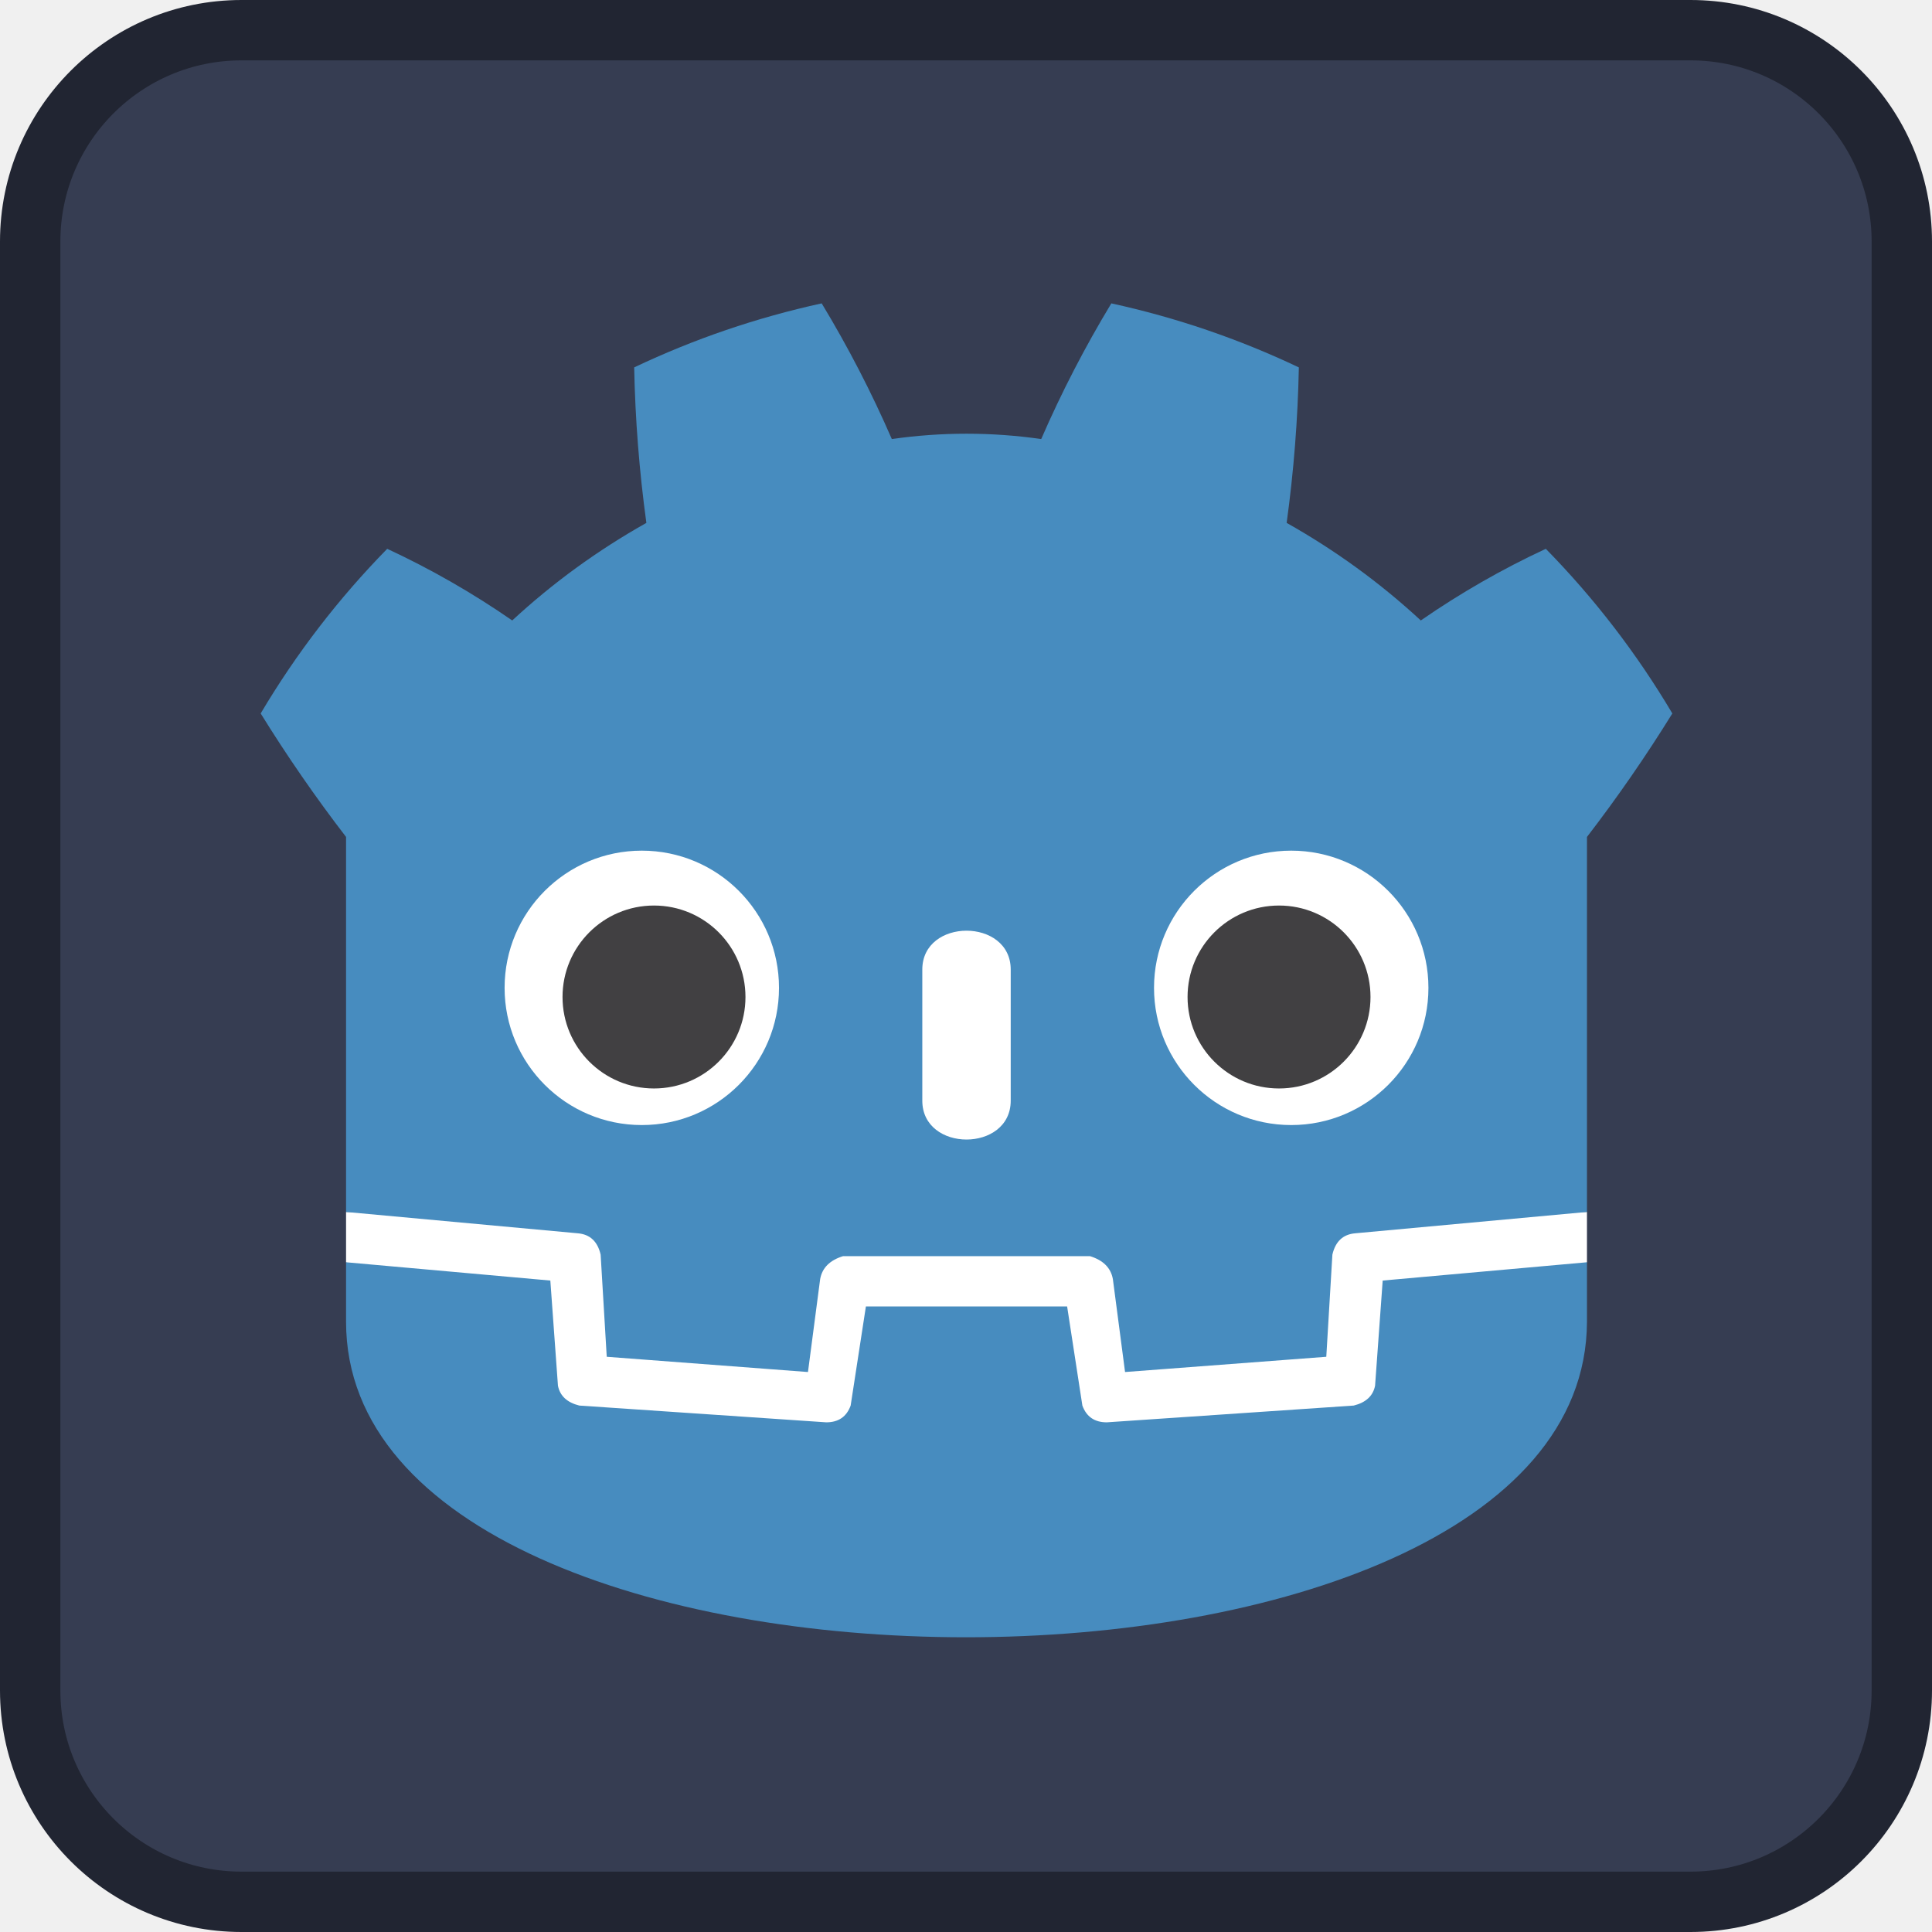
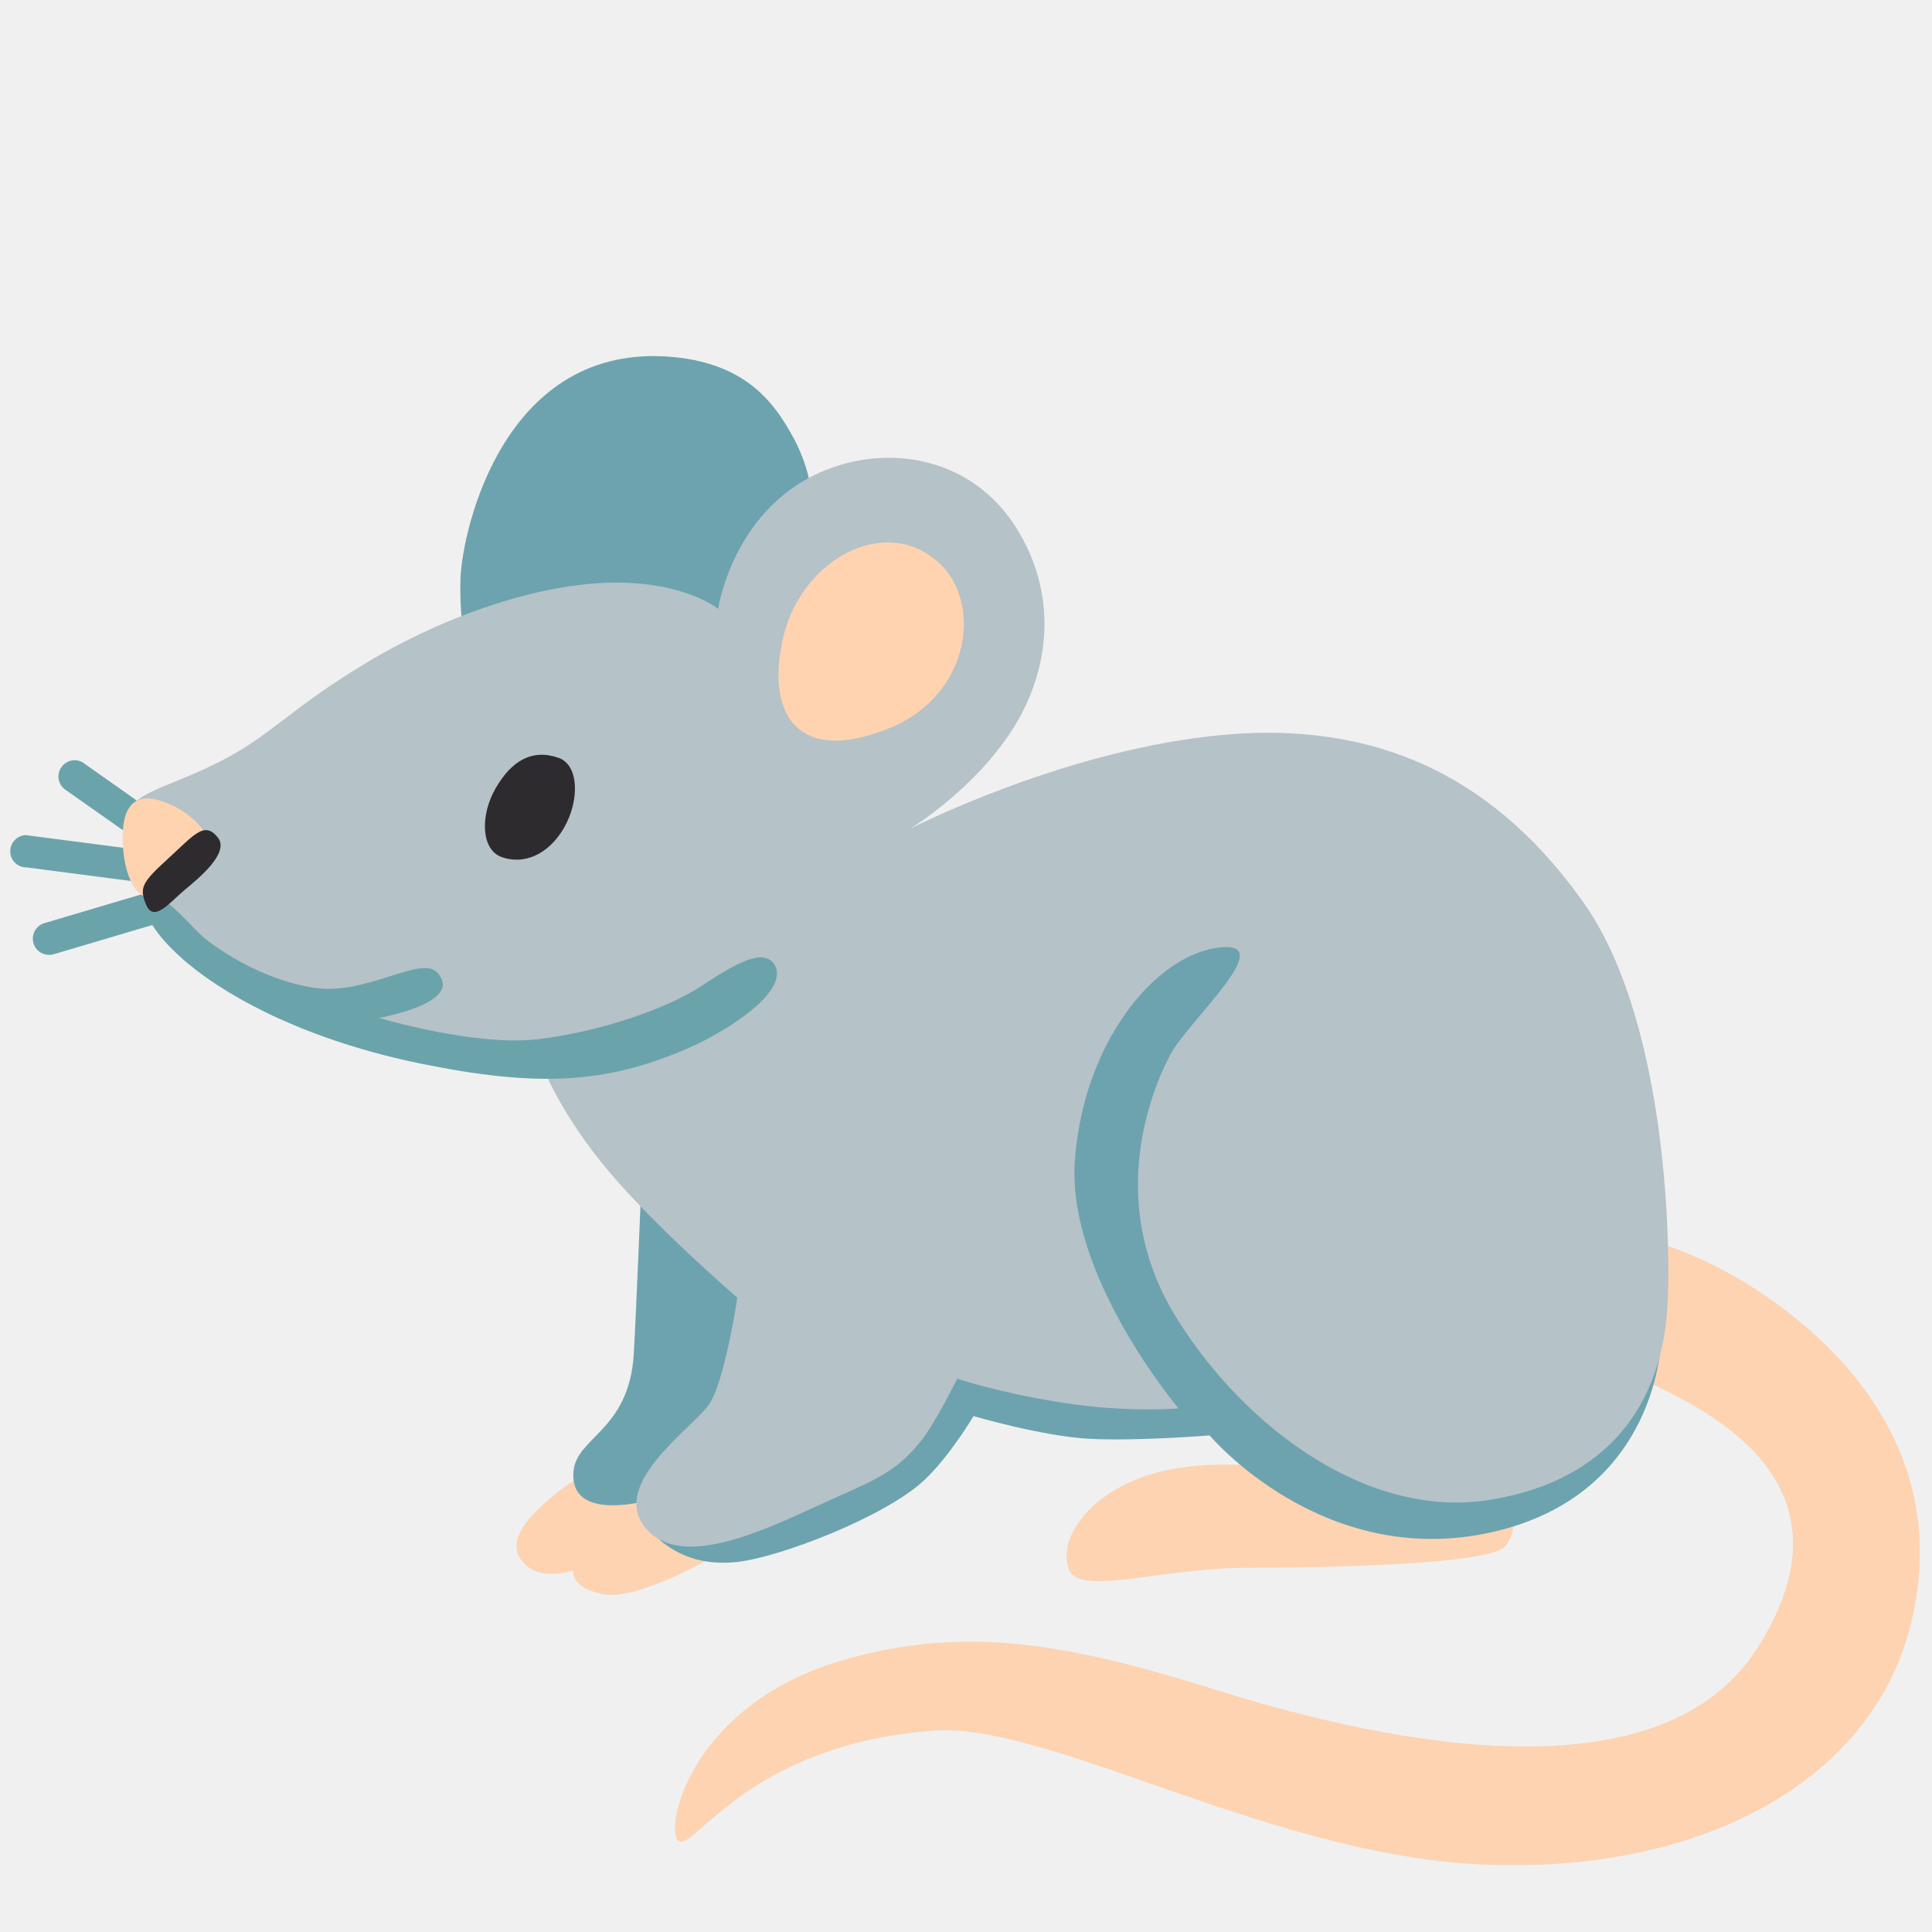
- <svg xmlns="http://www.w3.org/2000/svg" width="128" height="128">
-   <rect width="124" height="124" x="2" y="2" fill="#363d52" stroke="#212532" stroke-width="4" rx="14" />
-   <g fill="#fff" transform="translate(12.322 12.322)scale(.101)">
-     <path d="M105 673v33q407 354 814 0v-33z" />
-     <path fill="#478cbf" d="m105 673 152 14q12 1 15 14l4 67 132 10 8-61q2-11 15-15h162q13 4 15 15l8 61 132-10 4-67q3-13 15-14l152-14V427q30-39 56-81-35-59-83-108-43 20-82 47-40-37-88-64 7-51 8-102-59-28-123-42-26 43-46 89-49-7-98 0-20-46-46-89-64 14-123 42 1 51 8 102-48 27-88 64-39-27-82-47-48 49-83 108 26 42 56 81zm0 33v39c0 276 813 276 814 0v-39l-134 12-5 69q-2 10-14 13l-162 11q-12 0-16-11l-10-65H446l-10 65q-4 11-16 11l-162-11q-12-3-14-13l-5-69z" />
-     <path d="M483 600c0 34 58 34 58 0v-86c0-34-58-34-58 0z" />
-     <circle cx="725" cy="526" r="90" />
-     <circle cx="299" cy="526" r="90" />
-   </g>
-   <g fill="#414042" transform="translate(12.322 12.322)scale(.101)">
-     <circle cx="307" cy="532" r="60" />
-     <circle cx="717" cy="532" r="60" />
-   </g>
+ <svg xmlns="http://www.w3.org/2000/svg" width="800px" height="800px" viewBox="0 0 128 128" aria-hidden="true" role="img" class="iconify iconify--noto" preserveAspectRatio="xMidYMid meet">
+   <path d="M10.77 56.62c-.18 0-.37-.05-.54-.15l-5.83-4.1c-.51-.3-.68-.96-.38-1.47c.3-.51.96-.69 1.47-.38l5.83 4.11c.51.3.68.96.38 1.47c-.21.33-.57.52-.93.52z" fill="#6ba3ab" />
+   <path d="M1.75 57.47c-.58 0-1.06-.46-1.07-1.04c-.02-.59.45-1.09 1.04-1.1l8.61 1.12c.6-.03 1.09.45 1.1 1.04c.02.59-.45 1.09-1.04 1.1l-8.61-1.12h-.03z" fill="#6ba3ab" />
+   <path d="M2.83 63.18a1.075 1.075 0 0 1 .11-2.02l7.66-2.27a1.075 1.075 0 1 1 .62 2.06l-7.66 2.27c-.25.07-.51.05-.73-.04z" fill="#6ba3ab" />
+   <path d="M86.86 97.6s-5.82-1.28-10.35 0s-6.49 4.53-5.67 6.42c.76 1.74 6.19-.15 11.78-.15s15.26-.23 16.92-1.28c1.66-1.06.3-7.18.3-7.18L86.86 97.6z" fill="#fdd3b1" />
+   <path d="M39.27 97.38s-1.28.6-2.64 1.74c-1.44 1.2-3.17 2.87-2.04 4.31s3.4.6 3.4.6s-.3 1.13 1.96 1.59c2.27.45 7.18-2.42 7.18-2.42l-7.86-5.82z" fill="#fdd3b1" />
+   <path d="M106.95 81.66s4.76.45 10.5 4.53c5.43 3.86 11.75 10.93 9.14 21.45c-2.64 10.65-14.43 16.69-28.93 15.86c-13.89-.8-28.28-9.4-35.81-8.84c-12.16.91-15.79 7.86-16.85 7.33c-1.06-.53.53-8.91 10.65-11.94c8.37-2.5 15.41-1.06 24.85 1.89c9.44 2.95 29.16 7.95 35.96-2.79c7.4-11.71-4.83-16.39-8.61-18.21c-3.77-1.8-.9-9.28-.9-9.28z" fill="#fdd3b1" />
+   <path d="M53.85 34.15s.19-2.44-1.28-5.14c-1.18-2.17-3.02-4.91-8.01-5.36c-11.15-1.01-13.92 11.41-14.05 14.65c-.15 3.78.98 8.38.98 8.38l16.69-1.81l5.67-10.72z" fill="#6da3af" />
+   <path d="M42.52 77.74s-.37 9.24-.53 11.94c-.3 5.14-3.85 5.51-4 7.86c-.23 3.52 5.44 1.74 5.44 1.74l10.65-13.45l-11.56-8.09z" fill="#6da3af" />
+   <path d="M56.87 91.63S42.44 101 43.73 102.05c1.06.87 2.6 1.69 5.06 1.44c2.87-.3 9.9-3.02 12.46-5.44c1.67-1.57 3.25-4.23 3.25-4.23s4.61 1.36 7.78 1.51c3.17.15 7.86-.23 7.86-.23s7.48 8.91 18.66 6.42s11.26-12.84 11.26-12.84L99.33 67.54L77.05 58.1L56.87 78.87v12.76z" fill="#6da3af" />
+   <path d="M60.27 54.92s4.37-2.62 6.95-6.82c2.19-3.56 2.93-8.35.3-12.82c-2.78-4.72-7.79-5.62-11.63-4.54c-7.22 2.03-8.31 9.6-8.31 9.6s-2.19-1.81-7.03-1.74c-4.83.08-10.95 2.12-16.24 5.29c-5.29 3.17-6.35 4.91-10.05 6.72c-3.7 1.81-5.74 1.89-5.89 3.85c-.15 1.96.6 4.76 3.55 7.71c2.95 2.95 8.84 4.83 10.95 5.51s4.83 1.89 7.78 2.12c2.95.23 5.06.23 5.06.23s.98 3.1 4.23 7.1c3.25 4 8.91 8.84 8.91 8.84s-.83 5.59-1.89 7.1c-1.06 1.51-6.42 5.14-4.31 8.01s7.18.68 11.1-1.13s5.44-2.19 7.25-4.46c1-1.25 2.42-4.15 2.42-4.15s2.64.91 6.95 1.59c4.31.68 7.71.38 7.71.38s-7.4-8.76-6.87-16.39c.53-7.63 5.14-13.52 9.44-14.13c4.31-.6-1.98 4.85-3.17 7.18c-1.51 2.95-4.08 10.12.53 17.45s12.76 13.27 20.77 11.94c7.71-1.28 11.41-6.27 11.71-13.14c.21-4.69-.23-18.89-5.59-26.44c-5.36-7.55-12.97-12.36-24.75-11c-10.19 1.15-19.88 6.14-19.88 6.14z" fill="#b5c2c8" />
+   <path d="M62.08 37.17c-3.59-3.05-8.86-.05-10.12 4.78c-1.26 4.83.44 8.92 6.95 6.3c5.49-2.22 6.2-8.51 3.17-11.08z" fill="#ffd3b0" />
+   <path d="M9.56 59.38l4.13-4.03s-.81-1.56-2.97-2.27s-2.72.81-2.57 3.03c.15 2.21.95 3.12 1.41 3.27z" fill="#ffd3b0" />
+   <path d="M37.37 54.84c-1.04 1.8-2.68 2.47-4.14 1.94c-1.36-.49-1.43-2.76-.39-4.56c1.04-1.8 2.39-2.63 4.17-2.01c1.36.48 1.39 2.83.36 4.63z" fill="#2d2b2e" />
+   <path d="M51.31 63.91c1.04 1.71-3.01 4.37-5.84 5.59c-5.29 2.27-9.77 2.57-17.63.96c-7.24-1.49-12.44-4.18-15.36-6.6c-1.93-1.6-3.02-3.22-2.77-3.88c.66-1.71 2.75 1.37 4.08 2.37c2.97 2.22 6.06 3.09 7.72 3.16c3.21.12 6.43-2.15 7.44-1.09c1.91 2.01-3.83 3.02-3.83 3.02s6.35 1.91 10.53 1.41s8.61-2.06 10.83-3.53c2.21-1.46 4.12-2.57 4.83-1.41z" fill="#6ba3ab" />
+   <path d="M14.44 55.5c.79 1.01-1.31 2.72-2.22 3.47c-.91.76-2.01 2.17-2.52 1.01c-.5-1.16-.3-1.51 1.41-3.07c1.72-1.56 2.43-2.57 3.33-1.41z" fill="#2d2b2e" />
</svg>
